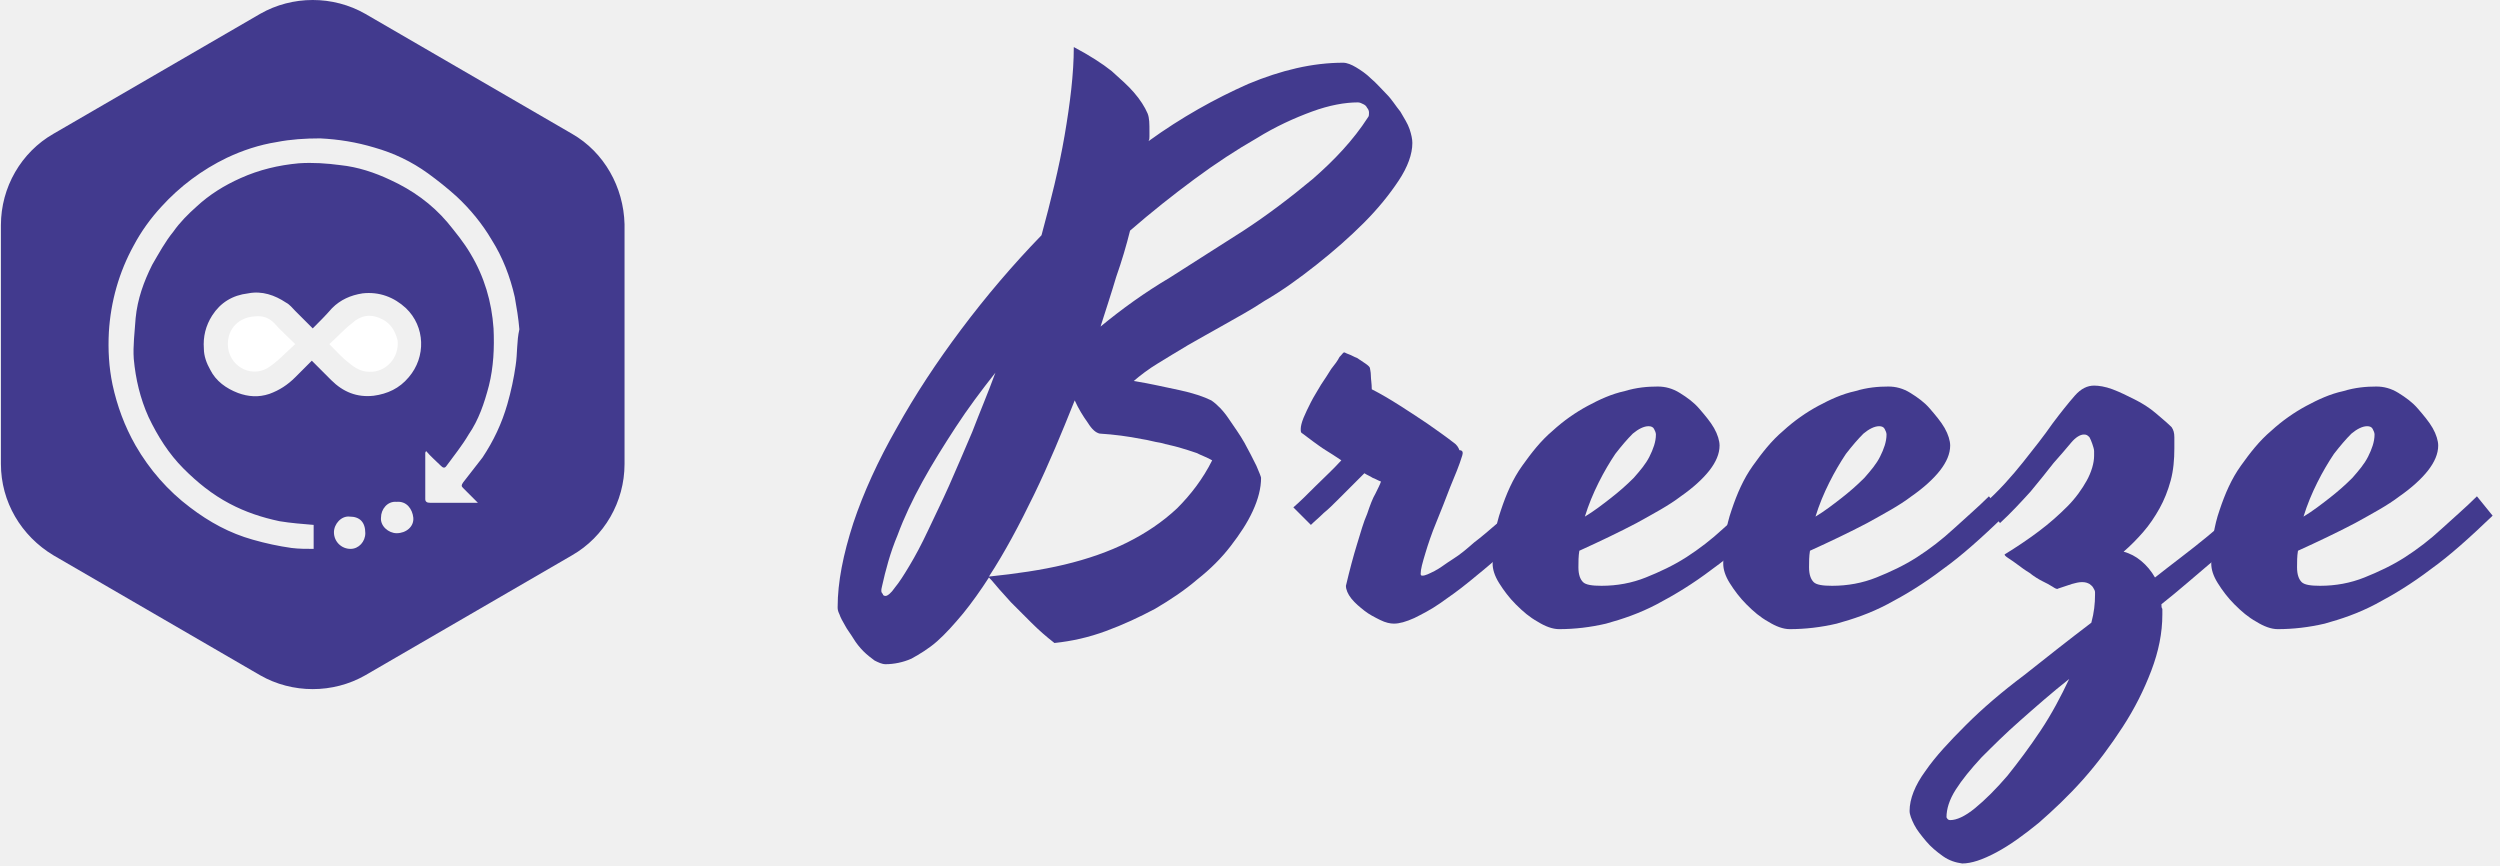
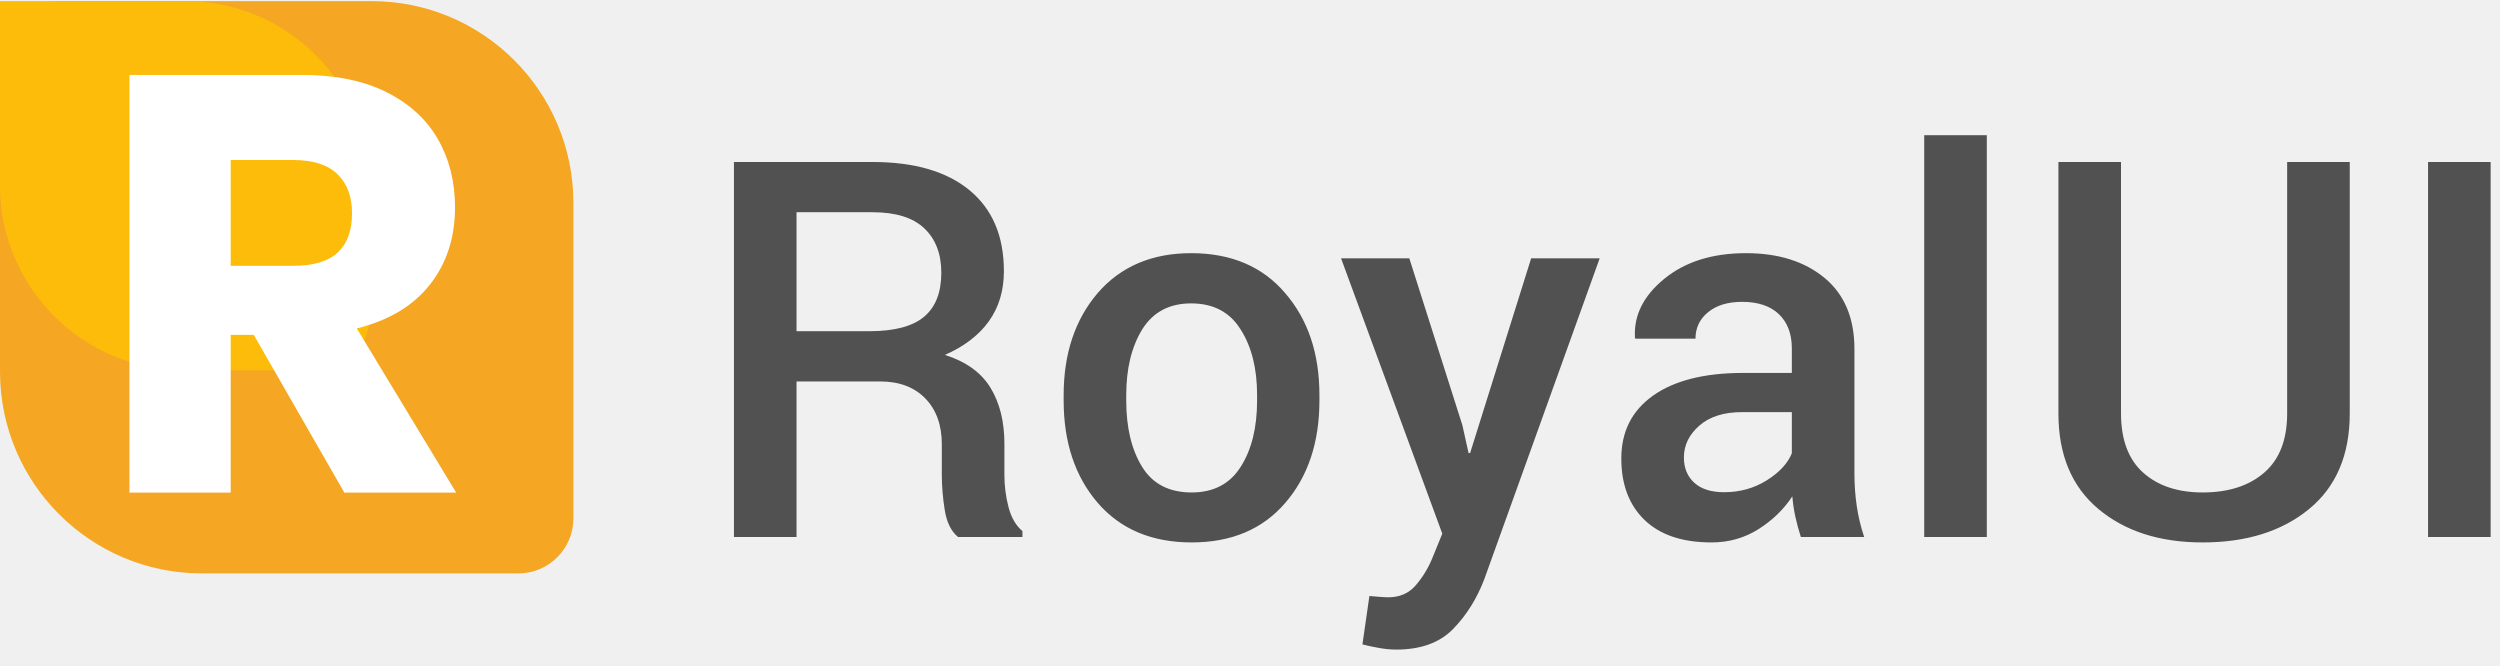
- <svg xmlns="http://www.w3.org/2000/svg" width="130px" height="45px" viewBox="0 0 130 45" version="1.1">
-   <g id="Breeze_dashboard" stroke="none" stroke-width="1" fill="none" fill-rule="evenodd">
-     <g transform="translate(-38, -30)" fill-rule="nonzero" id="logo-(3)">
-       <g transform="translate(38, 30)">
-         <g id="Group" transform="translate(43.17343, 2.398524)" fill="#423A8E">
-           <path d="M30.269,5.037 C30.269,5.613 30.03,6.284 29.55,7.004 C29.07,7.723 28.494,8.443 27.727,9.21 C27.007,9.93 26.192,10.649 25.28,11.369 C24.369,12.089 23.506,12.712 22.594,13.24 C21.875,13.72 21.155,14.103 20.483,14.487 C19.812,14.871 19.188,15.207 18.613,15.542 C18.037,15.878 17.509,16.214 17.03,16.502 C16.55,16.79 16.118,17.125 15.782,17.413 C16.694,17.557 17.461,17.749 18.181,17.893 C18.852,18.037 19.428,18.229 19.812,18.421 C20.1,18.613 20.435,18.948 20.723,19.38 C21.011,19.812 21.299,20.196 21.539,20.627 C21.779,21.059 21.97,21.443 22.162,21.827 C22.306,22.162 22.402,22.402 22.402,22.45 C22.402,22.978 22.258,23.554 21.97,24.177 C21.683,24.801 21.299,25.376 20.819,26 C20.339,26.624 19.764,27.199 19.092,27.727 C18.421,28.303 17.701,28.782 16.886,29.262 C16.07,29.694 15.255,30.077 14.343,30.413 C13.432,30.749 12.568,30.941 11.657,31.037 C11.225,30.701 10.841,30.365 10.458,29.982 C10.074,29.598 9.738,29.262 9.402,28.926 C9.114,28.59 8.827,28.303 8.635,28.063 C8.443,27.823 8.299,27.679 8.251,27.631 C7.819,28.303 7.339,28.974 6.908,29.502 C6.428,30.077 5.996,30.557 5.565,30.941 C5.133,31.325 4.653,31.613 4.221,31.852 C3.79,32.044 3.31,32.14 2.878,32.14 C2.686,32.14 2.494,32.044 2.303,31.948 C2.111,31.804 1.919,31.661 1.727,31.469 C1.535,31.277 1.343,31.037 1.199,30.797 C1.055,30.557 0.863,30.317 0.768,30.125 C0.624,29.886 0.528,29.694 0.48,29.55 C0.384,29.358 0.384,29.262 0.384,29.166 C0.384,27.871 0.672,26.432 1.199,24.801 C1.727,23.218 2.494,21.539 3.454,19.86 C4.413,18.133 5.517,16.454 6.812,14.727 C8.107,13 9.498,11.369 10.985,9.834 C11.465,8.059 11.897,6.332 12.185,4.653 C12.472,2.974 12.664,1.439 12.664,0.048 C13.48,0.48 14.151,0.911 14.631,1.295 C15.111,1.727 15.494,2.063 15.782,2.399 C16.118,2.782 16.358,3.166 16.502,3.502 C16.598,3.742 16.598,4.03 16.598,4.461 C16.598,4.557 16.598,4.605 16.598,4.701 C16.598,4.797 16.598,4.845 16.55,4.941 C18.277,3.694 20.004,2.734 21.731,1.967 C23.458,1.247 25.089,0.863 26.672,0.863 C26.863,0.863 27.103,0.959 27.343,1.103 C27.583,1.247 27.871,1.439 28.111,1.679 C28.399,1.919 28.638,2.207 28.926,2.494 C29.214,2.782 29.406,3.118 29.646,3.406 C29.838,3.742 30.03,4.03 30.125,4.317 C30.221,4.605 30.269,4.845 30.269,5.037 Z M2.878,28.59 C2.974,28.59 3.166,28.446 3.358,28.159 C3.598,27.871 3.838,27.487 4.125,27.007 C4.413,26.528 4.749,25.904 5.085,25.185 C5.421,24.465 5.804,23.697 6.188,22.834 C6.572,21.97 6.956,21.059 7.387,20.052 C7.771,19.044 8.203,18.037 8.587,16.982 C7.867,17.893 7.148,18.852 6.524,19.812 C5.9,20.771 5.325,21.683 4.797,22.642 C4.269,23.601 3.838,24.513 3.502,25.424 C3.118,26.336 2.878,27.247 2.686,28.111 C2.638,28.303 2.638,28.399 2.734,28.494 C2.734,28.542 2.782,28.59 2.878,28.59 Z M12.712,18.421 C12.041,20.1 11.369,21.731 10.601,23.314 C9.834,24.897 9.066,26.336 8.251,27.583 C9.642,27.439 10.985,27.247 12.185,26.959 C13.384,26.672 14.487,26.288 15.446,25.808 C16.406,25.328 17.269,24.753 18.037,24.033 C18.756,23.314 19.38,22.498 19.86,21.539 C19.62,21.395 19.332,21.299 19.044,21.155 C18.756,21.059 18.469,20.963 18.133,20.867 C17.797,20.771 17.509,20.723 17.173,20.627 C16.838,20.579 16.55,20.483 16.214,20.435 C15.494,20.292 14.775,20.196 14.007,20.148 C13.815,20.1 13.624,19.956 13.384,19.572 C13.144,19.236 12.904,18.852 12.712,18.421 Z M15.59,9.594 C15.399,10.362 15.159,11.177 14.871,11.993 C14.631,12.808 14.343,13.672 14.055,14.583 C15.159,13.672 16.358,12.808 17.653,12.041 C18.948,11.225 20.196,10.41 21.491,9.594 C22.738,8.779 23.937,7.867 25.089,6.908 C26.192,5.948 27.199,4.893 27.967,3.694 C28.015,3.646 28.015,3.55 28.015,3.454 C28.015,3.358 27.967,3.262 27.919,3.214 C27.871,3.118 27.823,3.07 27.727,3.022 C27.631,2.974 27.535,2.926 27.439,2.926 C26.768,2.926 25.952,3.07 25.041,3.406 C24.129,3.742 23.17,4.173 22.162,4.797 C21.155,5.373 20.052,6.092 18.948,6.908 C17.845,7.723 16.694,8.635 15.59,9.594 Z" id="Shape" />
-           <path d="M32.86,21.299 C32.716,21.779 32.476,22.354 32.236,22.93 C31.996,23.554 31.756,24.177 31.517,24.753 C31.277,25.328 31.085,25.904 30.941,26.384 C30.797,26.863 30.701,27.199 30.701,27.439 C30.701,27.535 30.749,27.535 30.797,27.535 C30.941,27.535 31.133,27.439 31.421,27.295 C31.708,27.151 31.996,26.911 32.38,26.672 C32.764,26.432 33.1,26.144 33.483,25.808 C33.867,25.52 34.251,25.185 34.587,24.897 C34.923,24.609 35.258,24.321 35.546,24.081 C35.834,23.841 36.026,23.649 36.218,23.506 C36.314,23.601 36.458,23.745 36.601,23.937 C36.745,24.129 36.889,24.273 37.033,24.417 C36.745,24.705 36.41,25.041 36.026,25.424 C35.594,25.808 35.162,26.192 34.683,26.624 C34.203,27.055 33.723,27.439 33.196,27.871 C32.668,28.303 32.188,28.638 31.708,28.974 C31.229,29.31 30.749,29.55 30.365,29.742 C29.934,29.934 29.598,30.03 29.31,30.03 C29.118,30.03 28.878,29.982 28.59,29.838 C28.303,29.694 28.015,29.55 27.775,29.358 C27.535,29.166 27.295,28.974 27.103,28.734 C26.911,28.494 26.815,28.255 26.815,28.063 C27.007,27.247 27.199,26.528 27.391,25.904 C27.583,25.28 27.727,24.753 27.919,24.321 C28.063,23.889 28.207,23.506 28.351,23.266 C28.494,22.978 28.59,22.786 28.638,22.642 C28.494,22.594 28.351,22.498 28.207,22.45 C28.063,22.354 27.919,22.306 27.775,22.21 C27.583,22.402 27.343,22.642 27.103,22.882 C26.863,23.122 26.624,23.362 26.384,23.601 C26.144,23.841 25.904,24.081 25.664,24.273 C25.424,24.513 25.185,24.705 24.993,24.897 L24.081,23.985 C24.417,23.697 24.801,23.314 25.232,22.882 C25.664,22.45 26.144,22.018 26.576,21.539 C26.288,21.347 26,21.155 25.76,21.011 C25.52,20.867 25.28,20.675 25.137,20.579 C24.945,20.435 24.753,20.292 24.561,20.148 C24.465,20.1 24.465,20.052 24.465,19.908 C24.465,19.764 24.513,19.572 24.609,19.332 C24.705,19.092 24.849,18.804 24.993,18.517 C25.137,18.229 25.328,17.941 25.52,17.605 C25.712,17.317 25.904,17.03 26.048,16.79 C26.24,16.55 26.384,16.358 26.48,16.166 C26.624,16.022 26.672,15.926 26.72,15.926 C26.768,15.926 26.815,15.974 26.959,16.022 C27.103,16.07 27.247,16.166 27.391,16.214 C27.535,16.31 27.679,16.406 27.823,16.502 C27.967,16.598 28.063,16.694 28.063,16.742 C28.063,16.79 28.111,16.934 28.111,17.125 C28.111,17.317 28.159,17.557 28.159,17.845 C28.638,18.085 29.118,18.373 29.646,18.708 C30.173,19.044 30.605,19.332 31.037,19.62 C31.517,19.956 31.996,20.292 32.428,20.627 C32.572,20.723 32.668,20.867 32.716,21.011 C32.908,21.011 32.908,21.155 32.86,21.299 Z" id="Path" />
-           <path d="M49.074,24.417 C47.923,25.52 46.867,26.48 45.86,27.199 C44.852,27.967 43.893,28.542 42.982,29.022 C42.07,29.502 41.207,29.79 40.343,30.03 C39.528,30.221 38.712,30.317 37.897,30.317 C37.561,30.317 37.177,30.173 36.793,29.934 C36.362,29.694 36.026,29.406 35.642,29.022 C35.306,28.686 35.018,28.303 34.779,27.919 C34.539,27.535 34.443,27.199 34.443,26.911 C34.443,25.904 34.587,24.945 34.875,24.129 C35.162,23.266 35.498,22.498 35.978,21.827 C36.458,21.155 36.937,20.531 37.561,20.004 C38.137,19.476 38.76,19.044 39.384,18.708 C40.007,18.373 40.631,18.085 41.303,17.941 C41.926,17.749 42.502,17.701 43.03,17.701 C43.413,17.701 43.797,17.797 44.181,18.037 C44.565,18.277 44.9,18.517 45.188,18.852 C45.476,19.188 45.764,19.524 45.956,19.86 C46.148,20.196 46.244,20.531 46.244,20.771 C46.244,21.203 46.052,21.635 45.716,22.066 C45.38,22.498 44.852,22.978 44.229,23.41 C43.605,23.889 42.79,24.321 41.926,24.801 C41.015,25.28 40.007,25.76 38.952,26.24 C38.904,26.528 38.904,26.815 38.904,27.103 C38.904,27.487 39,27.727 39.144,27.871 C39.288,28.015 39.624,28.063 40.103,28.063 C40.919,28.063 41.686,27.919 42.406,27.631 C43.125,27.343 43.845,27.007 44.517,26.576 C45.188,26.144 45.812,25.664 46.435,25.089 C47.059,24.513 47.683,23.985 48.258,23.41 L49.074,24.417 Z M42.55,19.764 C42.31,19.764 42.022,19.908 41.734,20.148 C41.446,20.435 41.159,20.771 40.823,21.203 C40.535,21.635 40.247,22.114 39.959,22.69 C39.672,23.266 39.432,23.841 39.24,24.465 C39.72,24.177 40.151,23.841 40.583,23.506 C41.015,23.17 41.399,22.834 41.782,22.45 C42.118,22.066 42.406,21.731 42.598,21.347 C42.79,20.963 42.934,20.579 42.934,20.196 C42.934,20.1 42.886,20.004 42.838,19.908 C42.79,19.812 42.694,19.764 42.55,19.764 Z" id="Shape" />
-           <path d="M61.066,24.417 C59.915,25.52 58.86,26.48 57.852,27.199 C56.845,27.967 55.886,28.542 54.974,29.022 C54.063,29.502 53.199,29.79 52.336,30.03 C51.52,30.221 50.705,30.317 49.889,30.317 C49.554,30.317 49.17,30.173 48.786,29.934 C48.354,29.694 48.018,29.406 47.635,29.022 C47.299,28.686 47.011,28.303 46.771,27.919 C46.531,27.535 46.435,27.199 46.435,26.911 C46.435,25.904 46.579,24.945 46.867,24.129 C47.155,23.266 47.491,22.498 47.97,21.827 C48.45,21.155 48.93,20.531 49.554,20.004 C50.129,19.476 50.753,19.044 51.376,18.708 C52,18.373 52.624,18.085 53.295,17.941 C53.919,17.749 54.494,17.701 55.022,17.701 C55.406,17.701 55.79,17.797 56.173,18.037 C56.557,18.277 56.893,18.517 57.181,18.852 C57.469,19.188 57.756,19.524 57.948,19.86 C58.14,20.196 58.236,20.531 58.236,20.771 C58.236,21.203 58.044,21.635 57.708,22.066 C57.373,22.498 56.845,22.978 56.221,23.41 C55.598,23.889 54.782,24.321 53.919,24.801 C53.007,25.28 52,25.76 50.945,26.24 C50.897,26.528 50.897,26.815 50.897,27.103 C50.897,27.487 50.993,27.727 51.137,27.871 C51.28,28.015 51.616,28.063 52.096,28.063 C52.911,28.063 53.679,27.919 54.399,27.631 C55.118,27.343 55.838,27.007 56.509,26.576 C57.181,26.144 57.804,25.664 58.428,25.089 C59.052,24.513 59.675,23.985 60.251,23.41 L61.066,24.417 Z M54.542,19.764 C54.303,19.764 54.015,19.908 53.727,20.148 C53.439,20.435 53.151,20.771 52.815,21.203 C52.528,21.635 52.24,22.114 51.952,22.69 C51.664,23.266 51.424,23.841 51.232,24.465 C51.712,24.177 52.144,23.841 52.576,23.506 C53.007,23.17 53.391,22.834 53.775,22.45 C54.111,22.066 54.399,21.731 54.59,21.347 C54.782,20.963 54.926,20.579 54.926,20.196 C54.926,20.1 54.878,20.004 54.83,19.908 C54.782,19.812 54.686,19.764 54.542,19.764 Z" id="Shape" />
-           <path d="M74.498,24.417 C73.635,25.232 72.771,26 71.908,26.768 C70.996,27.535 70.133,28.303 69.221,29.022 C69.221,29.118 69.221,29.214 69.269,29.262 C69.269,29.358 69.269,29.454 69.269,29.55 C69.269,30.509 69.077,31.469 68.694,32.476 C68.31,33.483 67.83,34.443 67.207,35.402 C66.583,36.362 65.911,37.273 65.144,38.137 C64.376,39 63.609,39.72 62.841,40.391 C62.074,41.015 61.354,41.542 60.635,41.926 C59.915,42.31 59.339,42.502 58.86,42.502 C58.524,42.454 58.188,42.358 57.852,42.118 C57.517,41.878 57.229,41.638 56.989,41.351 C56.749,41.063 56.509,40.775 56.365,40.487 C56.221,40.199 56.125,39.959 56.125,39.768 C56.125,39.144 56.413,38.424 56.941,37.705 C57.469,36.937 58.188,36.17 59.052,35.306 C59.915,34.443 60.923,33.579 62.074,32.716 C63.225,31.804 64.376,30.893 65.576,29.982 C65.72,29.454 65.768,28.974 65.768,28.542 C65.768,28.494 65.768,28.446 65.768,28.399 C65.768,28.303 65.72,28.255 65.672,28.159 C65.624,28.063 65.528,28.015 65.48,27.967 C65.384,27.919 65.288,27.871 65.096,27.871 C64.904,27.871 64.76,27.919 64.568,27.967 C64.424,28.015 64.137,28.111 63.849,28.207 C63.801,28.255 63.705,28.207 63.561,28.111 C63.417,28.015 63.225,27.919 63.033,27.823 C62.841,27.727 62.601,27.583 62.362,27.391 C62.122,27.247 61.93,27.103 61.738,26.959 C61.546,26.815 61.402,26.72 61.258,26.624 C61.114,26.528 61.066,26.48 61.066,26.432 C61.69,26.048 62.266,25.664 62.841,25.232 C63.417,24.801 63.897,24.369 64.328,23.937 C64.76,23.506 65.096,23.026 65.336,22.594 C65.576,22.162 65.72,21.683 65.72,21.299 C65.72,21.251 65.72,21.203 65.72,21.059 C65.72,20.963 65.672,20.819 65.624,20.675 C65.576,20.531 65.528,20.435 65.48,20.339 C65.384,20.244 65.336,20.196 65.192,20.196 C65,20.196 64.76,20.339 64.52,20.627 C64.28,20.915 63.993,21.251 63.609,21.683 C63.273,22.114 62.889,22.594 62.41,23.17 C61.93,23.697 61.402,24.273 60.827,24.801 C60.731,24.657 60.587,24.561 60.491,24.417 C60.395,24.321 60.299,24.225 60.203,24.129 C60.107,24.033 60.011,23.937 59.963,23.841 C60.779,23.122 61.45,22.354 62.026,21.635 C62.601,20.915 63.129,20.244 63.561,19.62 C63.993,19.044 64.376,18.565 64.712,18.181 C65.048,17.797 65.384,17.653 65.72,17.653 C65.959,17.653 66.295,17.701 66.679,17.845 C67.063,17.989 67.446,18.181 67.83,18.373 C68.214,18.565 68.598,18.804 68.934,19.092 C69.269,19.38 69.557,19.62 69.749,19.812 C69.845,19.956 69.893,20.1 69.893,20.339 C69.893,20.579 69.893,20.771 69.893,20.915 C69.893,21.491 69.845,22.066 69.701,22.594 C69.557,23.122 69.365,23.601 69.125,24.033 C68.886,24.465 68.598,24.897 68.262,25.28 C67.926,25.664 67.59,26 67.255,26.288 C67.59,26.384 67.878,26.528 68.166,26.768 C68.454,27.007 68.694,27.295 68.886,27.631 C69.797,26.911 70.708,26.24 71.524,25.568 C72.339,24.897 73.107,24.225 73.779,23.601 L74.498,24.417 Z M58.236,40.247 C58.572,40.247 59.004,40.055 59.531,39.624 C60.059,39.192 60.635,38.616 61.21,37.945 C61.786,37.225 62.362,36.458 62.937,35.594 C63.513,34.731 63.993,33.819 64.424,32.908 C63.513,33.627 62.697,34.347 61.882,35.066 C61.114,35.738 60.443,36.41 59.867,36.985 C59.292,37.609 58.86,38.137 58.524,38.664 C58.188,39.192 58.044,39.672 58.044,40.103 C58.092,40.199 58.14,40.247 58.236,40.247 Z" id="Shape" />
-           <path d="M86.443,24.417 C85.292,25.52 84.236,26.48 83.229,27.199 C82.221,27.967 81.262,28.542 80.351,29.022 C79.439,29.502 78.576,29.79 77.712,30.03 C76.897,30.221 76.081,30.317 75.266,30.317 C74.93,30.317 74.546,30.173 74.162,29.934 C73.731,29.694 73.395,29.406 73.011,29.022 C72.675,28.686 72.387,28.303 72.148,27.919 C71.908,27.535 71.812,27.199 71.812,26.911 C71.812,25.904 71.956,24.945 72.244,24.129 C72.531,23.266 72.867,22.498 73.347,21.827 C73.827,21.155 74.306,20.531 74.93,20.004 C75.506,19.476 76.129,19.044 76.753,18.708 C77.376,18.373 78,18.085 78.672,17.941 C79.295,17.749 79.871,17.701 80.399,17.701 C80.782,17.701 81.166,17.797 81.55,18.037 C81.934,18.277 82.269,18.517 82.557,18.852 C82.845,19.188 83.133,19.524 83.325,19.86 C83.517,20.196 83.613,20.531 83.613,20.771 C83.613,21.203 83.421,21.635 83.085,22.066 C82.749,22.498 82.221,22.978 81.598,23.41 C80.974,23.889 80.159,24.321 79.295,24.801 C78.384,25.28 77.376,25.76 76.321,26.24 C76.273,26.528 76.273,26.815 76.273,27.103 C76.273,27.487 76.369,27.727 76.513,27.871 C76.657,28.015 76.993,28.063 77.472,28.063 C78.288,28.063 79.055,27.919 79.775,27.631 C80.494,27.343 81.214,27.007 81.886,26.576 C82.557,26.144 83.181,25.664 83.804,25.089 C84.428,24.513 85.052,23.985 85.627,23.41 L86.443,24.417 Z M79.919,19.764 C79.679,19.764 79.391,19.908 79.103,20.148 C78.815,20.435 78.528,20.771 78.192,21.203 C77.904,21.635 77.616,22.114 77.328,22.69 C77.041,23.266 76.801,23.841 76.609,24.465 C77.089,24.177 77.52,23.841 77.952,23.506 C78.384,23.17 78.768,22.834 79.151,22.45 C79.487,22.066 79.775,21.731 79.967,21.347 C80.159,20.963 80.303,20.579 80.303,20.196 C80.303,20.1 80.255,20.004 80.207,19.908 C80.159,19.812 80.063,19.764 79.919,19.764 Z" id="Shape" />
-         </g>
-         <g id="Group">
-           <path d="M14.247,16.79 C13.959,16.502 13.624,16.406 13.24,16.454 C12.424,16.502 11.849,17.077 11.849,17.893 C11.849,18.996 13,19.668 13.911,19.14 C14.439,18.804 14.871,18.325 15.351,17.893 C14.967,17.509 14.583,17.173 14.247,16.79 Z" id="Path" fill="#FFFFFF" />
-           <path d="M19.764,16.55 C19.236,16.31 18.756,16.406 18.325,16.79 C17.893,17.125 17.557,17.509 17.125,17.893 C17.509,18.277 17.797,18.613 18.181,18.9 C18.469,19.14 18.804,19.332 19.188,19.332 C20.052,19.38 20.771,18.613 20.675,17.701 C20.531,17.125 20.244,16.742 19.764,16.55 Z" id="Path" fill="#FFFFFF" />
-           <path d="M29.742,6.956 L18.996,0.72 C17.317,-0.24 15.207,-0.24 13.528,0.72 L2.782,6.956 C1.103,7.915 0.048,9.738 0.048,11.705 L0.048,24.129 C0.048,26.096 1.103,27.871 2.782,28.878 L13.528,35.114 C15.207,36.074 17.317,36.074 18.996,35.114 L29.742,28.878 C31.421,27.919 32.476,26.096 32.476,24.129 L32.476,11.657 C32.428,9.738 31.421,7.915 29.742,6.956 Z M18.229,28.542 C17.749,28.542 17.365,28.159 17.365,27.679 C17.365,27.247 17.749,26.815 18.181,26.863 C18.708,26.863 18.996,27.151 18.996,27.727 C18.996,28.159 18.661,28.542 18.229,28.542 Z M20.627,27.727 C20.196,27.727 19.764,27.343 19.812,26.911 C19.812,26.48 20.148,26.048 20.627,26.096 C21.155,26.048 21.443,26.48 21.491,26.911 C21.539,27.391 21.107,27.727 20.627,27.727 Z M21.251,19.62 C20.771,20.196 20.148,20.483 19.428,20.579 C18.565,20.675 17.845,20.387 17.221,19.764 C16.886,19.428 16.55,19.092 16.214,18.756 C15.926,19.044 15.638,19.332 15.351,19.62 C14.967,20.004 14.535,20.292 14.007,20.483 C13.432,20.675 12.904,20.627 12.376,20.435 C11.753,20.196 11.225,19.812 10.937,19.236 C10.745,18.9 10.601,18.517 10.601,18.133 C10.554,17.509 10.697,16.934 11.033,16.406 C11.465,15.734 12.089,15.351 12.904,15.255 C13.624,15.111 14.295,15.351 14.871,15.734 C15.063,15.83 15.207,16.022 15.351,16.166 C15.638,16.454 15.926,16.742 16.262,17.077 C16.598,16.742 16.934,16.406 17.269,16.022 C17.701,15.59 18.229,15.351 18.852,15.255 C19.716,15.159 20.483,15.446 21.107,16.022 C22.114,16.982 22.162,18.565 21.251,19.62 Z M26.815,18.996 C26.72,19.668 26.576,20.339 26.384,21.011 C26.096,22.018 25.664,22.93 25.089,23.793 C24.753,24.225 24.417,24.657 24.081,25.089 C23.985,25.232 23.985,25.28 24.081,25.376 C24.321,25.616 24.561,25.856 24.849,26.144 C24.369,26.144 23.985,26.144 23.601,26.144 C23.17,26.144 22.786,26.144 22.354,26.144 C22.21,26.144 22.114,26.096 22.114,25.952 C22.114,25.137 22.114,24.369 22.114,23.554 C22.114,23.554 22.114,23.506 22.162,23.458 C22.402,23.745 22.69,23.985 22.93,24.225 C23.026,24.321 23.122,24.369 23.218,24.225 C23.601,23.697 24.033,23.17 24.369,22.594 C24.897,21.827 25.185,20.963 25.424,20.052 C25.664,19.092 25.712,18.085 25.664,17.077 C25.568,15.686 25.185,14.391 24.465,13.192 C24.129,12.616 23.697,12.089 23.266,11.561 C22.45,10.601 21.443,9.882 20.292,9.354 C19.476,8.97 18.613,8.683 17.701,8.587 C16.982,8.491 16.262,8.443 15.542,8.491 C14.487,8.587 13.48,8.827 12.52,9.258 C11.657,9.642 10.889,10.122 10.218,10.745 C9.786,11.129 9.354,11.561 9.018,12.041 C8.587,12.568 8.251,13.192 7.915,13.768 C7.483,14.631 7.148,15.542 7.052,16.55 C7.004,17.269 6.908,17.989 6.956,18.661 C7.052,19.716 7.292,20.723 7.723,21.683 C8.203,22.69 8.779,23.601 9.546,24.369 C10.266,25.089 11.033,25.712 11.945,26.192 C12.76,26.624 13.624,26.911 14.535,27.103 C15.111,27.199 15.734,27.247 16.31,27.295 C16.31,27.679 16.31,28.063 16.31,28.542 C15.926,28.542 15.542,28.542 15.159,28.494 C14.487,28.399 13.815,28.255 13.144,28.063 C11.945,27.727 10.889,27.151 9.882,26.384 C8.731,25.52 7.771,24.417 7.052,23.17 C6.476,22.162 6.092,21.107 5.852,20.004 C5.661,19.092 5.613,18.181 5.661,17.269 C5.756,15.686 6.188,14.151 6.956,12.76 C7.339,12.041 7.819,11.369 8.395,10.745 C9.354,9.69 10.506,8.827 11.801,8.203 C12.616,7.819 13.48,7.531 14.391,7.387 C15.111,7.244 15.878,7.196 16.646,7.196 C17.605,7.244 18.517,7.387 19.476,7.675 C20.483,7.963 21.395,8.395 22.258,9.018 C22.786,9.402 23.266,9.786 23.745,10.218 C24.465,10.889 25.089,11.657 25.568,12.472 C26.144,13.384 26.528,14.391 26.768,15.446 C26.863,15.974 26.959,16.55 27.007,17.125 C26.863,17.749 26.911,18.373 26.815,18.996 Z" id="Shape" fill="#423A8E" />
-         </g>
+ <svg xmlns="http://www.w3.org/2000/svg" width="109px" height="29px" viewBox="0 0 109 29" version="1.1">
+   <g id="Page-1" stroke="none" stroke-width="1" fill="none" fill-rule="evenodd">
+     <g id="royal">
+       <path d="M34.729,16.631 L34.729,23.414 L32,23.414 L32,7.063 L38.042,7.063 C39.869,7.063 41.28,7.475 42.276,8.298 C43.272,9.122 43.77,10.297 43.77,11.824 C43.77,12.67 43.551,13.399 43.113,14.009 C42.675,14.619 42.036,15.107 41.198,15.474 C42.119,15.766 42.781,16.244 43.186,16.906 C43.59,17.569 43.792,18.383 43.792,19.349 L43.792,20.708 C43.792,21.187 43.852,21.655 43.972,22.112 C44.091,22.568 44.294,22.916 44.578,23.156 L44.578,23.414 L41.771,23.414 C41.471,23.167 41.278,22.778 41.192,22.246 C41.106,21.715 41.063,21.194 41.063,20.685 L41.063,19.371 C41.063,18.533 40.823,17.866 40.344,17.372 C39.865,16.878 39.206,16.631 38.368,16.631 L34.729,16.631 Z M34.729,14.441 L37.896,14.441 C38.989,14.441 39.786,14.232 40.288,13.812 C40.79,13.393 41.041,12.753 41.041,11.892 C41.041,11.068 40.793,10.423 40.299,9.955 C39.805,9.487 39.053,9.253 38.042,9.253 L34.729,9.253 L34.729,14.441 Z M46.375,17.226 C46.375,15.422 46.869,13.94 47.857,12.779 C48.861,11.619 50.22,11.038 51.934,11.038 C53.679,11.038 55.045,11.619 56.033,12.779 C57.029,13.932 57.527,15.414 57.527,17.226 L57.527,17.462 C57.527,19.289 57.029,20.779 56.033,21.932 C55.045,23.077 53.686,23.65 51.957,23.65 C50.22,23.65 48.853,23.074 47.857,21.921 C46.869,20.768 46.375,19.281 46.375,17.462 L46.375,17.226 Z M49.104,17.462 C49.104,18.645 49.336,19.611 49.8,20.36 C50.257,21.101 50.976,21.471 51.957,21.471 C52.907,21.471 53.619,21.101 54.09,20.36 C54.57,19.611 54.809,18.645 54.809,17.462 L54.809,17.226 C54.809,16.066 54.57,15.111 54.09,14.363 C53.619,13.606 52.9,13.228 51.934,13.228 C50.983,13.228 50.272,13.606 49.8,14.363 C49.336,15.119 49.104,16.073 49.104,17.226 L49.104,17.462 Z M63.76,18.54 L64.029,19.753 L64.097,19.753 L66.758,11.263 L69.746,11.263 L64.714,25.256 C64.392,26.102 63.939,26.825 63.355,27.424 C62.771,28.023 61.944,28.322 60.874,28.322 C60.649,28.322 60.407,28.3 60.149,28.255 C59.891,28.21 59.642,28.157 59.402,28.097 L59.706,25.986 C59.803,25.994 59.941,26.005 60.121,26.02 C60.301,26.035 60.436,26.042 60.525,26.042 C61.02,26.042 61.414,25.874 61.71,25.537 C62.006,25.2 62.247,24.811 62.435,24.369 L62.884,23.268 L58.47,11.263 L61.446,11.263 L63.76,18.54 Z M78.517,23.414 C78.419,23.107 78.339,22.808 78.275,22.516 C78.212,22.224 78.168,21.932 78.146,21.64 C77.772,22.209 77.279,22.686 76.669,23.072 C76.059,23.457 75.376,23.65 74.62,23.65 C73.354,23.65 72.383,23.324 71.705,22.673 C71.028,22.022 70.689,21.127 70.689,19.989 C70.689,18.814 71.153,17.898 72.082,17.243 C73.01,16.588 74.316,16.26 76.001,16.26 L78.124,16.26 L78.124,15.194 C78.124,14.557 77.936,14.059 77.562,13.7 C77.188,13.341 76.652,13.161 75.956,13.161 C75.335,13.161 74.84,13.311 74.474,13.61 C74.107,13.91 73.923,14.295 73.923,14.767 L71.295,14.767 L71.284,14.699 C71.232,13.741 71.66,12.891 72.57,12.15 C73.48,11.409 74.665,11.038 76.125,11.038 C77.54,11.038 78.681,11.398 79.55,12.116 C80.418,12.835 80.853,13.868 80.853,15.216 L80.853,20.618 C80.853,21.12 80.886,21.601 80.954,22.061 C81.021,22.521 81.13,22.973 81.279,23.414 L78.517,23.414 Z M75.17,21.46 C75.859,21.46 76.478,21.288 77.029,20.944 C77.579,20.599 77.944,20.206 78.124,19.764 L78.124,17.968 L75.956,17.968 C75.162,17.968 74.541,18.164 74.092,18.557 C73.643,18.95 73.418,19.412 73.418,19.944 C73.418,20.408 73.57,20.777 73.873,21.05 C74.176,21.324 74.608,21.46 75.17,21.46 Z M86.625,23.414 L83.896,23.414 L83.896,5.895 L86.625,5.895 L86.625,23.414 Z M102.449,7.063 L102.449,18.024 C102.449,19.836 101.857,21.226 100.674,22.196 C99.491,23.165 97.945,23.65 96.036,23.65 C94.164,23.65 92.648,23.163 91.488,22.19 C90.327,21.217 89.747,19.828 89.747,18.024 L89.747,7.063 L92.476,7.063 L92.476,18.024 C92.476,19.169 92.798,20.03 93.442,20.607 C94.086,21.183 94.951,21.471 96.036,21.471 C97.159,21.471 98.054,21.183 98.72,20.607 C99.387,20.03 99.72,19.169 99.72,18.024 L99.72,7.063 L102.449,7.063 Z M108.592,23.414 L105.863,23.414 L105.863,7.063 L108.592,7.063 L108.592,23.414 Z" id="RoyalUI" fill="#515151" />
+       <g id="Group">
+         <path d="M2.4,0.049 L16.2,0.049 C21.06,0.049 25,3.989 25,8.849 L25,22.6 C25,23.925 23.925,25 22.6,25 L8.8,25 C3.94,25 5.9519131e-16,21.06 0,16.2 L0,2.449 C-1.62324903e-16,1.123 1.075,0.049 2.4,0.049 Z" id="Rectangle" fill="#F5A622" />
+         <path d="M0,0.049 L8.08,0.049 C12.525,0.049 16.129,3.652 16.129,8.098 L16.129,13.746 C16.129,15.072 15.055,16.146 13.729,16.146 L8.065,16.146 C3.611,16.146 2.32180341e-15,12.536 1.77635684e-15,8.082 L0,0.049 Z" id="Rectangle" fill="#FDBC0A" />
+         <path d="M15.013,21.478 L11.065,14.601 L10.058,14.601 L10.058,21.478 L5.645,21.478 L5.645,3.268 L13.181,3.268 C14.626,3.268 15.847,3.517 16.845,4.015 C17.843,4.513 18.591,5.196 19.09,6.063 C19.589,6.93 19.839,7.922 19.839,9.038 C19.839,10.36 19.473,11.484 18.742,12.412 C18.011,13.339 16.948,13.974 15.555,14.318 L19.89,21.478 L15.013,21.478 Z M10.058,11.588 L12.794,11.588 C13.671,11.588 14.316,11.394 14.729,11.008 C15.142,10.622 15.348,10.051 15.348,9.295 C15.348,8.574 15.138,8.007 14.716,7.595 C14.295,7.183 13.654,6.977 12.794,6.977 L10.058,6.977 L10.058,11.588 Z" id="R" fill="#FFFFFF" />
      </g>
    </g>
  </g>
</svg>
